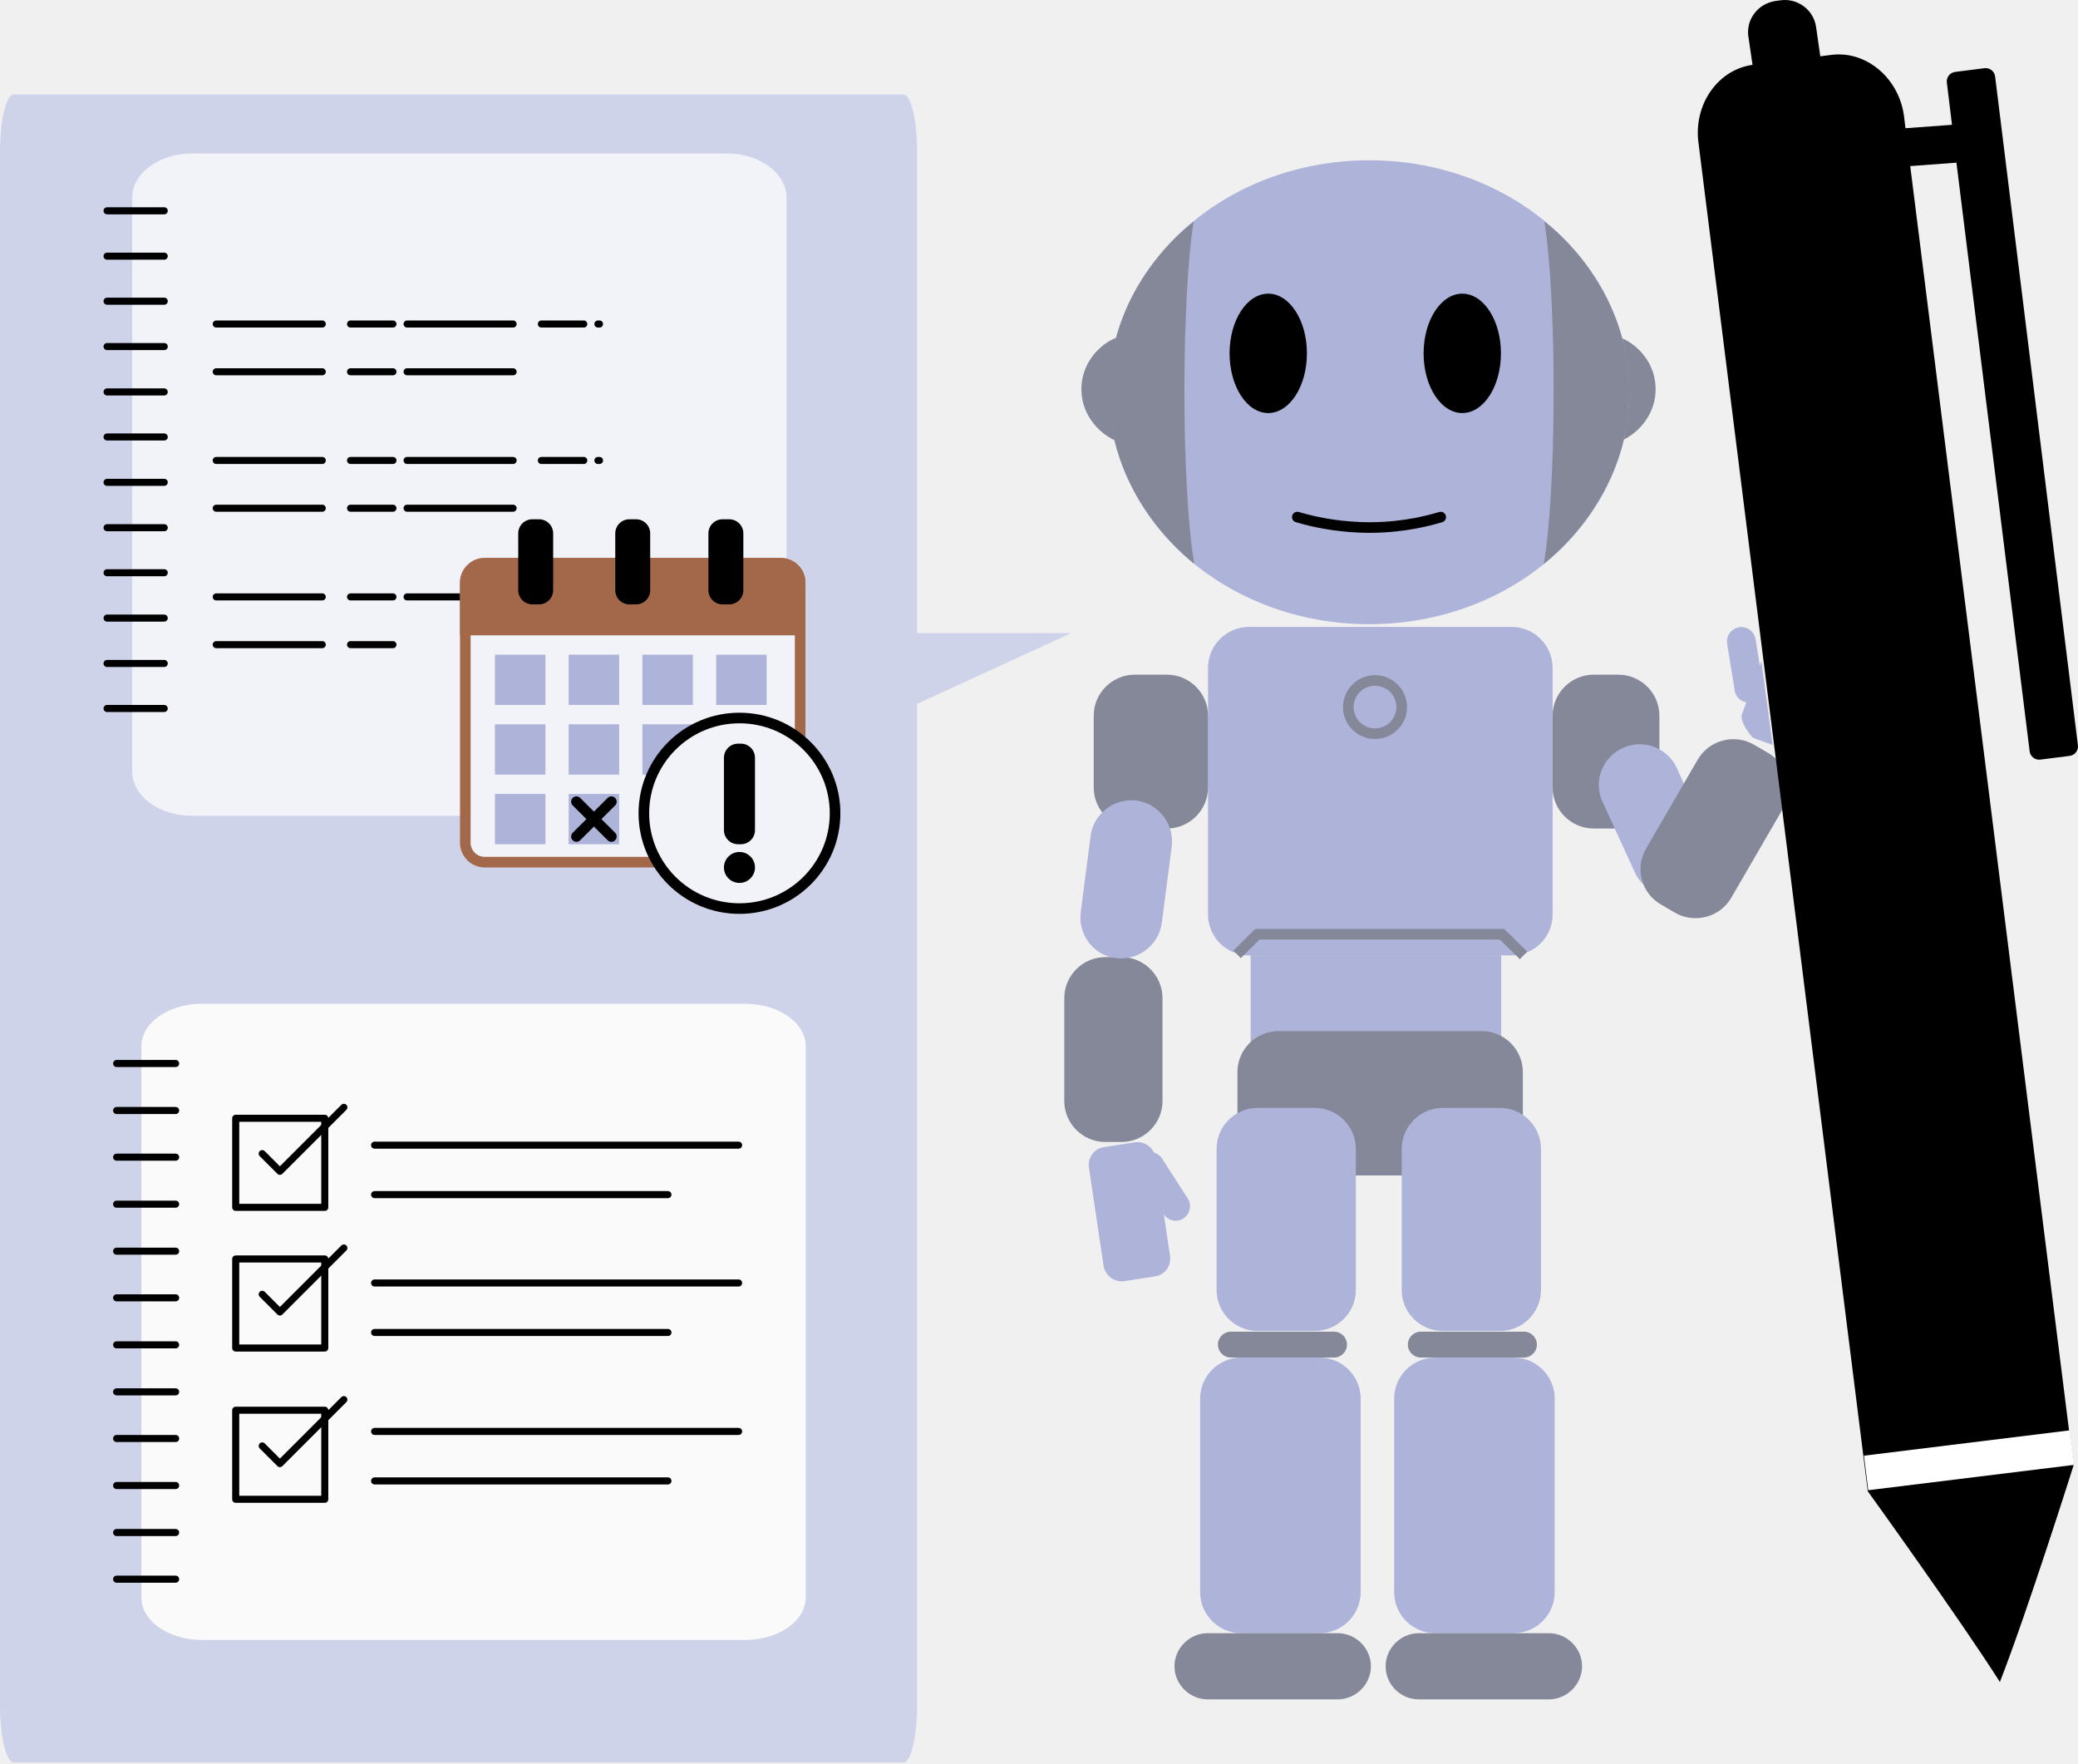
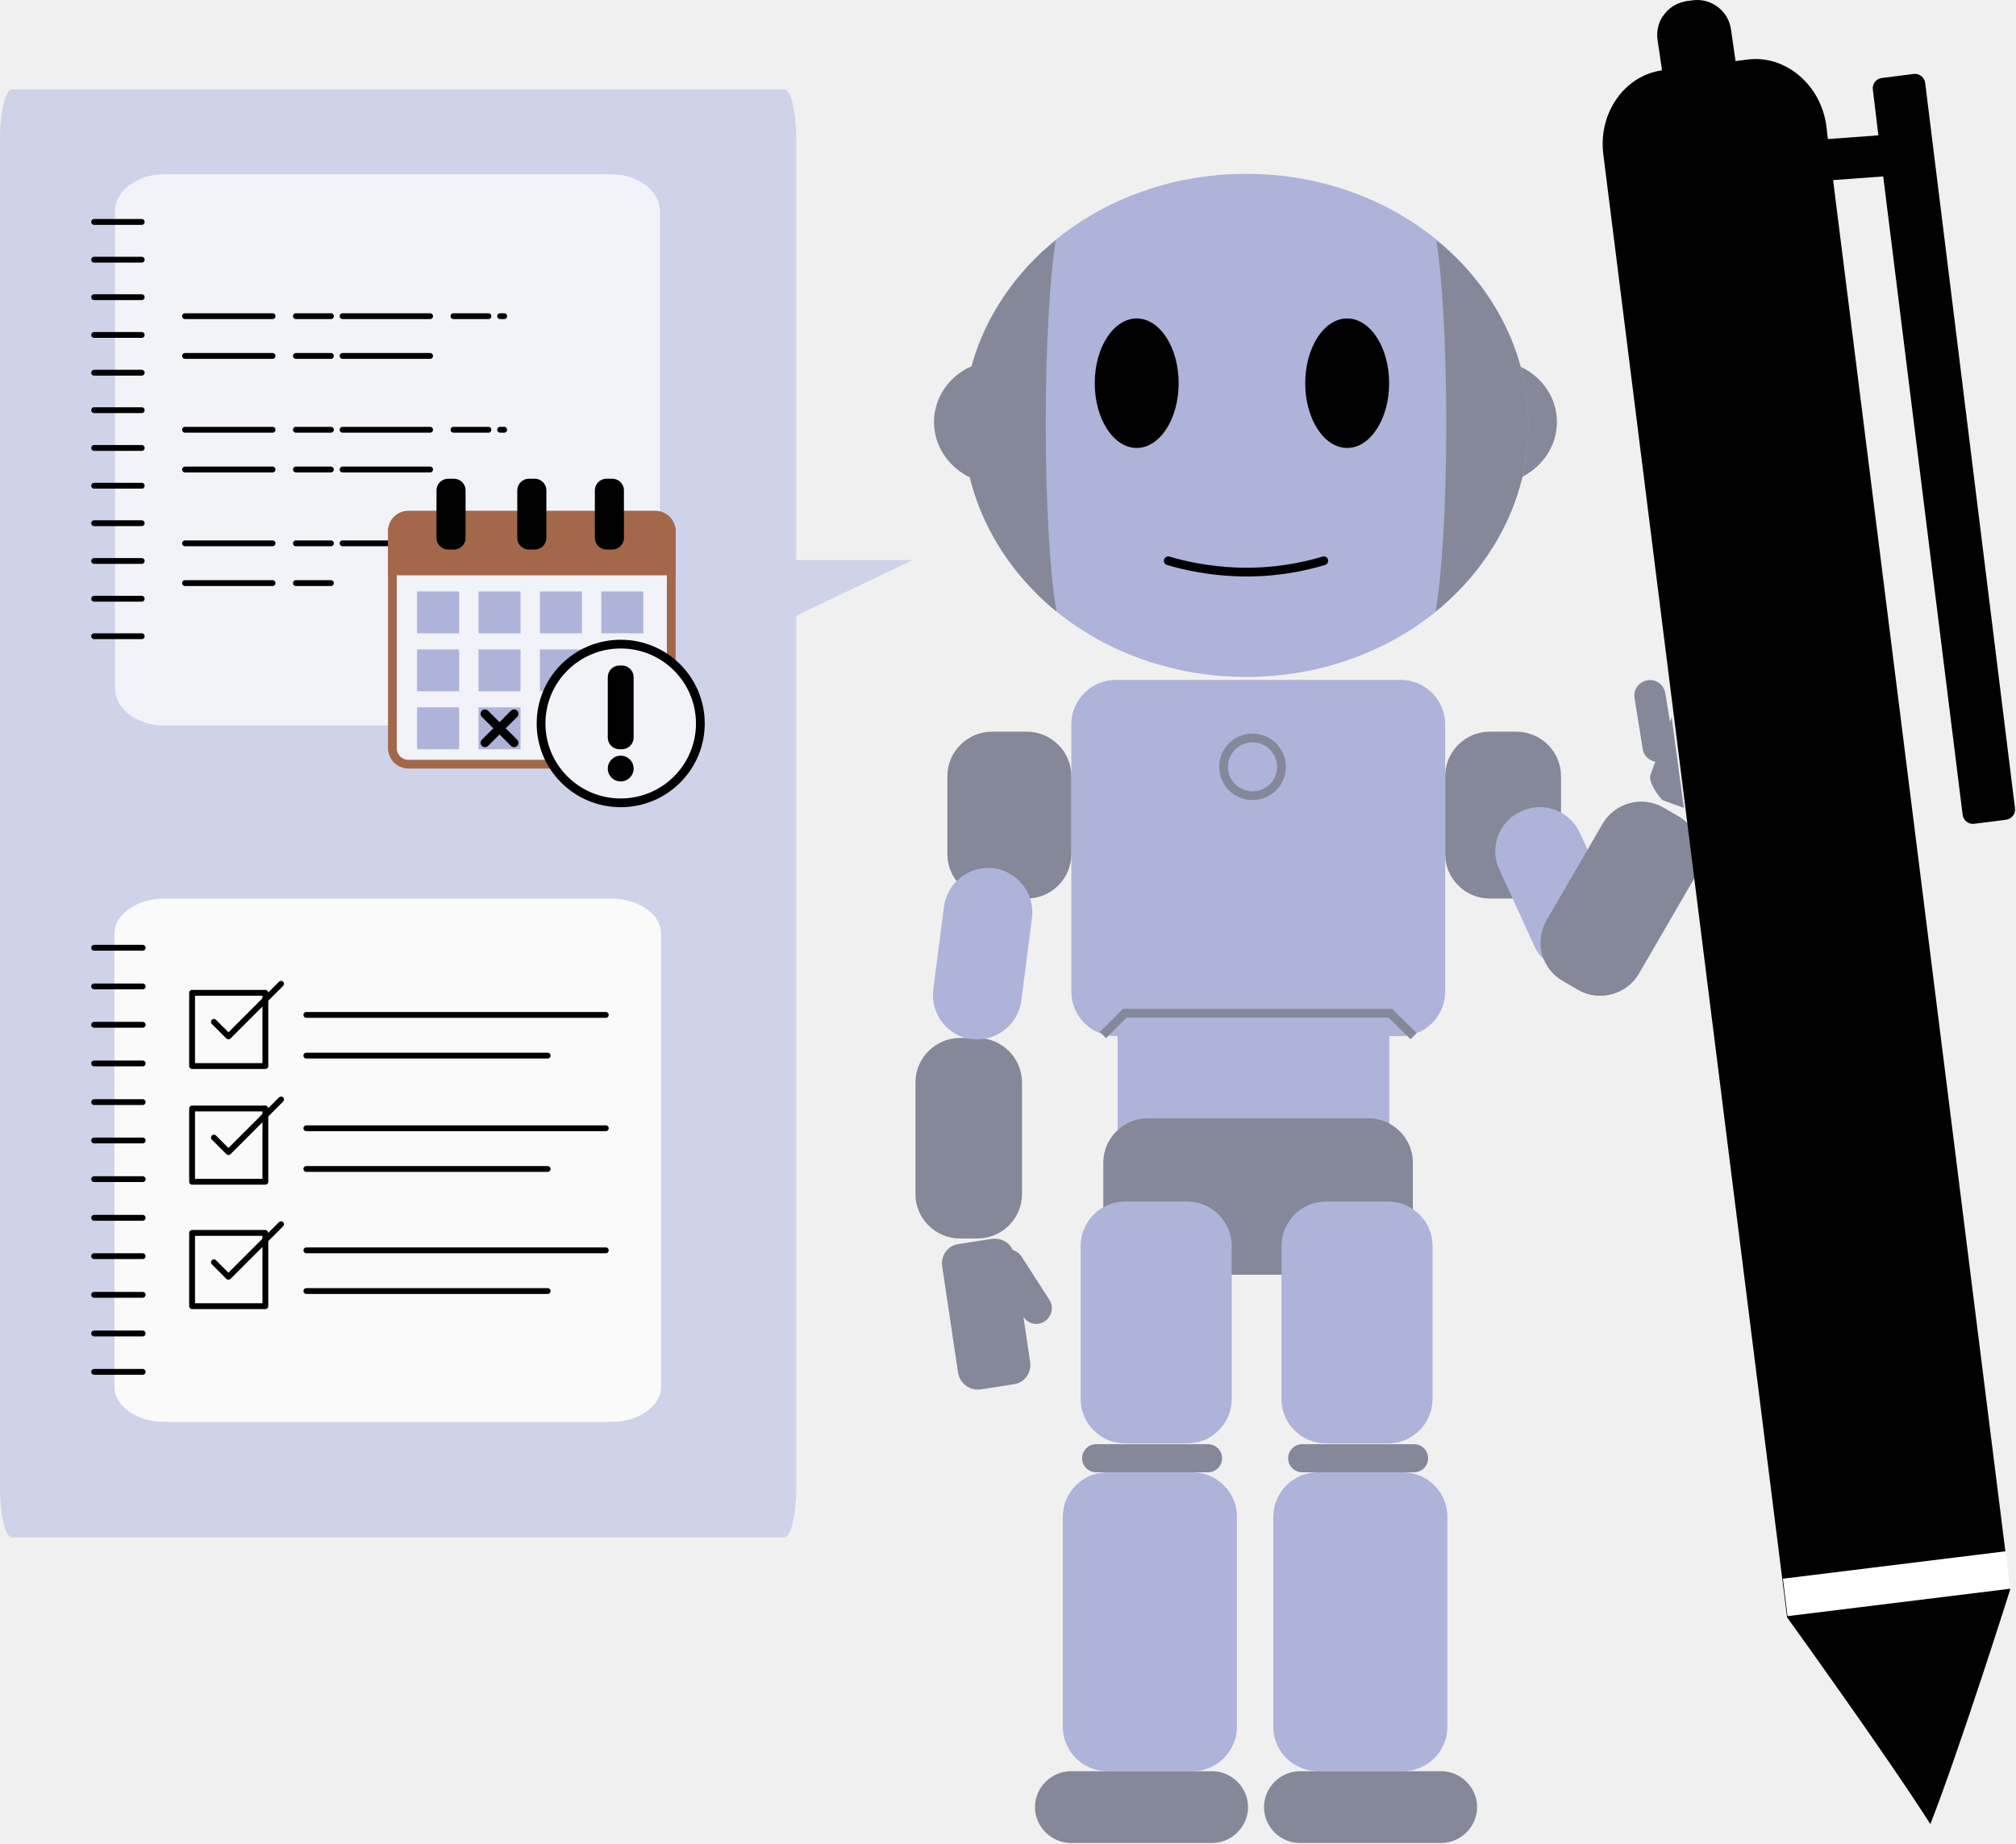
- <svg xmlns="http://www.w3.org/2000/svg" width="588" height="499" viewBox="0 0 588 499" fill="none">
-   <path d="M450.957 234.415H457.929C464.32 234.415 469.549 229.204 469.549 222.834V202.47C469.549 196.1 464.32 190.889 457.929 190.889H450.957C444.566 190.889 439.337 196.1 439.337 202.47V222.834C439.337 229.204 444.566 234.415 450.957 234.415Z" fill="#848899" />
-   <path d="M477.877 252.463C483.687 249.857 486.302 243.005 483.59 237.214L474.488 217.333C471.873 211.542 464.998 208.936 459.188 211.639C453.378 214.244 450.763 221.097 453.475 226.887L462.577 246.769C465.192 252.559 471.97 255.069 477.877 252.463Z" fill="#ADB3D9" />
-   <path d="M470.034 255.937L474.004 258.254C479.523 261.438 486.689 259.508 489.885 254.007L504.507 228.818C507.702 223.317 505.766 216.175 500.246 212.99L496.276 210.674C490.756 207.489 483.59 209.419 480.395 214.92L465.773 240.109C462.577 245.611 464.417 252.752 470.034 255.937Z" fill="#848899" />
-   <path d="M458.607 95.535L459.866 96.115C464.514 98.527 468.484 103.642 468.484 110.109C468.484 116.478 464.611 121.497 460.156 124.006L459.091 124.585" fill="#848899" />
-   <path d="M315.873 95.535L314.614 96.115C309.966 98.527 305.996 103.642 305.996 110.109C305.996 116.478 309.869 121.497 314.324 124.006L315.389 124.585" fill="#848899" />
-   <path d="M387.434 176.605C428.078 176.605 461.028 147.222 461.028 110.977C461.028 74.732 428.078 45.35 387.434 45.35C346.789 45.35 313.84 74.732 313.84 110.977C313.84 147.222 346.789 176.605 387.434 176.605Z" fill="#ADB3D9" />
-   <path d="M337.951 159.522C336.305 150.45 335.143 132.113 335.143 110.784C335.143 90.034 336.208 71.987 337.758 62.722C334.949 64.845 314.808 80.866 313.743 108.854C312.678 139.545 335.724 157.785 337.951 159.522Z" fill="#848899" />
-   <path d="M358.868 116.865C364.911 116.865 369.81 109.303 369.81 99.975C369.81 90.647 364.911 83.086 358.868 83.086C352.824 83.086 347.925 90.647 347.925 99.975C347.925 109.303 352.824 116.865 358.868 116.865Z" fill="black" />
-   <path d="M413.773 116.865C419.816 116.865 424.715 109.303 424.715 99.975C424.715 90.647 419.816 83.086 413.773 83.086C407.729 83.086 402.83 90.647 402.83 99.975C402.83 109.303 407.729 116.865 413.773 116.865Z" fill="black" />
-   <path d="M367.098 146.301C371.65 147.652 377.653 148.906 384.722 149.196C394.309 149.582 402.249 147.941 407.672 146.301" stroke="black" stroke-width="3" stroke-miterlimit="10" stroke-linecap="round" stroke-linejoin="round" />
-   <path d="M353.445 270.317H427.717C434.108 270.317 439.337 265.106 439.337 258.736V188.958C439.337 182.589 434.108 177.377 427.717 177.377H353.445C347.054 177.377 341.825 182.589 341.825 188.958V258.736C341.825 265.106 347.054 270.317 353.445 270.317Z" fill="#ADB3D9" />
-   <path d="M389.08 207.585C393.251 207.585 396.633 204.215 396.633 200.057C396.633 195.9 393.251 192.529 389.08 192.529C384.908 192.529 381.527 195.9 381.527 200.057C381.527 204.215 384.908 207.585 389.08 207.585Z" stroke="#848899" stroke-width="3" stroke-miterlimit="10" />
-   <path d="M431.106 270.317L425.005 264.334H355.769L350.056 270.028" stroke="#848899" stroke-width="3" stroke-miterlimit="10" />
-   <path d="M312.775 323.109H317.326C323.717 323.109 328.946 317.898 328.946 311.528V282.381C328.946 276.012 323.717 270.8 317.326 270.8H312.775C306.384 270.8 301.155 276.012 301.155 282.381V311.528C301.155 317.898 306.384 323.109 312.775 323.109Z" fill="#848899" />
-   <path d="M318.101 362.486L326.816 361.134C329.624 360.748 331.464 358.143 331.076 355.344L326.912 327.452C326.525 324.653 323.911 322.819 321.102 323.205L312.387 324.557C309.579 324.943 307.739 327.549 308.127 330.347L312.29 358.239C312.775 360.941 315.389 362.872 318.101 362.486Z" fill="#ADB3D9" />
-   <path d="M498.406 187.125L501.601 210.77C501.601 210.77 495.888 208.743 495.888 208.647C492.208 204.207 492.789 202.47 492.886 202.18C493.177 201.312 498.018 188.09 498.406 187.125Z" fill="#ADB3D9" />
-   <path d="M495.501 198.706C497.728 198.32 499.277 196.293 498.89 194.074L496.76 180.851C496.372 178.632 494.339 177.088 492.111 177.474C489.884 177.86 488.335 179.886 488.722 182.106L490.853 195.328C491.143 197.548 493.273 199.092 495.501 198.706Z" fill="#ADB3D9" />
-   <path d="M334.853 344.728C336.79 343.473 337.274 340.964 336.112 339.13L328.849 327.838C327.59 325.908 325.073 325.425 323.233 326.583C321.296 327.838 320.812 330.347 321.974 332.181L329.237 343.473C330.496 345.403 333.013 345.982 334.853 344.728Z" fill="#ADB3D9" />
-   <path d="M321.102 234.415H330.205C336.596 234.415 341.825 229.204 341.825 222.834V202.47C341.825 196.1 336.596 190.889 330.205 190.889H321.102C314.711 190.889 309.482 196.1 309.482 202.47V222.834C309.482 229.204 314.711 234.415 321.102 234.415Z" fill="#848899" />
-   <path d="M353.892 298.94L424.775 298.94L424.775 270.276L353.892 270.276L353.892 298.94Z" fill="#ADB3D9" />
-   <path d="M361.772 332.567H419.292C425.683 332.567 430.912 327.356 430.912 320.986V303.324C430.912 296.955 425.683 291.743 419.292 291.743H361.772C355.381 291.743 350.152 296.955 350.152 303.324V320.986C350.152 327.356 355.381 332.567 361.772 332.567Z" fill="#848899" />
-   <path d="M355.866 376.576H372.037C378.428 376.576 383.657 371.365 383.657 364.995V325.039C383.657 318.67 378.428 313.458 372.037 313.458H355.866C349.475 313.458 344.246 318.67 344.246 325.039V364.995C344.246 371.365 349.475 376.576 355.866 376.576Z" fill="#ADB3D9" />
-   <path d="M408.253 376.576H424.424C430.815 376.576 436.044 371.365 436.044 364.995V325.039C436.044 318.67 430.815 313.458 424.424 313.458H408.253C401.862 313.458 396.633 318.67 396.633 325.039V364.995C396.633 371.365 401.862 376.576 408.253 376.576Z" fill="#ADB3D9" />
-   <path d="M496.082 18.327L518.257 15.528C528.134 14.273 537.43 22.187 538.786 32.996L539.173 36.278L552.342 35.313L550.89 23.345C550.696 21.898 551.761 20.546 553.214 20.353L561.542 19.292C562.994 19.099 564.35 20.16 564.544 21.608L587.977 210.867C588.171 212.314 587.106 213.665 585.653 213.858L577.326 214.92C575.873 215.113 574.518 214.051 574.324 212.604L553.601 46.025L540.529 46.99L586.719 414.698C586.719 414.698 573.84 455.523 565.899 475.886C554.473 457.935 528.521 421.937 528.521 421.937L480.588 40.235C479.233 29.425 486.205 19.581 496.082 18.327Z" fill="black" />
-   <path d="M495.985 18.906C495.985 18.906 494.726 10.413 494.726 10.316C494.629 9.737 494.242 6.552 496.469 3.753C497.825 1.92 499.955 0.665 502.376 0.279L503.829 0.086C508.67 -0.59 513.222 2.788 513.899 7.71C513.899 7.807 515.158 16.396 515.158 16.493" fill="black" />
-   <path d="M585.584 404.701L527.439 411.86L528.65 421.63L586.795 414.472L585.584 404.701Z" fill="white" />
-   <path d="M406.123 462.085H428.298C434.689 462.085 439.918 456.874 439.918 450.504V395.686C439.918 389.316 434.689 384.104 428.298 384.104H406.123C399.732 384.104 394.503 389.316 394.503 395.686V450.504C394.503 456.874 399.732 462.085 406.123 462.085Z" fill="#ADB3D9" />
-   <path d="M351.218 462.085H373.393C379.784 462.085 385.013 456.874 385.013 450.504V395.686C385.013 389.316 379.784 384.104 373.393 384.104H351.218C344.827 384.104 339.598 389.316 339.598 395.686V450.504C339.598 456.874 344.827 462.085 351.218 462.085Z" fill="#ADB3D9" />
-   <path d="M401.475 480.809H438.272C443.404 480.809 447.665 476.562 447.665 471.447C447.665 466.332 443.404 462.085 438.272 462.085H401.475C396.343 462.085 392.082 466.332 392.082 471.447C392.082 476.562 396.246 480.809 401.475 480.809Z" fill="#848899" />
-   <path d="M341.728 480.809H378.525C383.658 480.809 387.918 476.562 387.918 471.447C387.918 466.332 383.658 462.085 378.525 462.085H341.728C336.596 462.085 332.335 466.332 332.335 471.447C332.335 476.562 336.596 480.809 341.728 480.809Z" fill="#848899" />
-   <path d="M402.056 384.104H431.203C433.237 384.104 434.883 382.463 434.883 380.437C434.883 378.41 433.237 376.769 431.203 376.769H402.056C400.022 376.769 398.376 378.41 398.376 380.437C398.376 382.463 400.022 384.104 402.056 384.104Z" fill="#848899" />
-   <path d="M348.313 384.104H377.46C379.493 384.104 381.14 382.463 381.14 380.437C381.14 378.41 379.493 376.769 377.46 376.769H348.313C346.279 376.769 344.633 378.41 344.633 380.437C344.633 382.463 346.279 384.104 348.313 384.104Z" fill="#848899" />
-   <path d="M436.819 159.522C438.466 150.45 439.628 132.113 439.628 110.784C439.628 90.034 438.562 71.987 437.013 62.722C439.821 64.845 459.963 80.866 461.028 108.854C462.093 139.545 439.143 157.785 436.819 159.522Z" fill="#848899" />
-   <path d="M315.777 271.089C322.071 271.861 327.881 267.422 328.752 261.149L331.56 239.434C332.335 233.161 327.881 227.37 321.587 226.501C315.292 225.729 309.482 230.169 308.611 236.442L305.803 258.157C305.028 264.527 309.482 270.317 315.777 271.089Z" fill="#ADB3D9" />
-   <path d="M255.637 498.674H196.576H3.879C1.746 498.674 0 491.403 0 482.441V42.967C0 34.005 1.746 26.734 3.879 26.734H255.637C257.77 26.734 259.516 34.005 259.516 42.967V482.441C259.516 491.403 257.77 498.674 255.637 498.674Z" fill="#CFD3E9" />
-   <path d="M259.419 179.125H303.091L259.419 199.199V179.125Z" fill="#CFD3E9" />
-   <path d="M205.726 230.819H54.263C44.998 230.819 37.418 225.197 37.418 218.326V55.916C37.418 49.044 44.998 43.422 54.263 43.422H205.726C214.991 43.422 222.571 49.044 222.571 55.916V218.326C222.571 225.197 214.991 230.819 205.726 230.819Z" fill="#F2F3F9" />
-   <path d="M46.469 59.644H30.298" stroke="black" stroke-width="2" stroke-miterlimit="10" stroke-linecap="round" stroke-linejoin="round" />
-   <path d="M46.469 72.48H30.298" stroke="black" stroke-width="2" stroke-miterlimit="10" stroke-linecap="round" stroke-linejoin="round" />
-   <path d="M46.469 85.219H30.298" stroke="black" stroke-width="2" stroke-miterlimit="10" stroke-linecap="round" stroke-linejoin="round" />
-   <path d="M46.469 98.055H30.298" stroke="black" stroke-width="2" stroke-miterlimit="10" stroke-linecap="round" stroke-linejoin="round" />
-   <path d="M46.469 110.891H30.298" stroke="black" stroke-width="2" stroke-miterlimit="10" stroke-linecap="round" stroke-linejoin="round" />
-   <path d="M46.469 123.631H30.298" stroke="black" stroke-width="2" stroke-miterlimit="10" stroke-linecap="round" stroke-linejoin="round" />
-   <path d="M46.469 136.467H30.298" stroke="black" stroke-width="2" stroke-miterlimit="10" stroke-linecap="round" stroke-linejoin="round" />
-   <path d="M46.469 149.303H30.298" stroke="black" stroke-width="2" stroke-miterlimit="10" stroke-linecap="round" stroke-linejoin="round" />
-   <path d="M46.469 162.042H30.298" stroke="black" stroke-width="2" stroke-miterlimit="10" stroke-linecap="round" stroke-linejoin="round" />
-   <path d="M46.469 174.878H30.298" stroke="black" stroke-width="2" stroke-miterlimit="10" stroke-linecap="round" stroke-linejoin="round" />
-   <path d="M46.469 187.714H30.298" stroke="black" stroke-width="2" stroke-miterlimit="10" stroke-linecap="round" stroke-linejoin="round" />
-   <path d="M46.469 200.454H30.298" stroke="black" stroke-width="2" stroke-miterlimit="10" stroke-linecap="round" stroke-linejoin="round" />
-   <path d="M61.188 91.674L169.642 91.674" stroke="black" stroke-width="2" stroke-miterlimit="10" stroke-linecap="round" stroke-linejoin="round" stroke-dasharray="30 8 12 4" />
-   <path d="M61.188 105.186L146.402 105.186" stroke="black" stroke-width="2" stroke-miterlimit="10" stroke-linecap="round" stroke-linejoin="round" stroke-dasharray="30 8 12 4" />
-   <path d="M61.188 143.79H146.402" stroke="black" stroke-width="2" stroke-miterlimit="10" stroke-linecap="round" stroke-linejoin="round" stroke-dasharray="30 8 12 4" />
-   <path d="M61.188 130.279L169.642 130.279" stroke="black" stroke-width="2" stroke-miterlimit="10" stroke-linecap="round" stroke-linejoin="round" stroke-dasharray="30 8 12 4" />
-   <path d="M61.188 182.395H114.447" stroke="black" stroke-width="2" stroke-miterlimit="10" stroke-linecap="round" stroke-linejoin="round" stroke-dasharray="30 8 12 4" />
-   <path d="M61.188 168.883L139.623 168.883" stroke="black" stroke-width="2" stroke-miterlimit="10" stroke-linecap="round" stroke-linejoin="round" stroke-dasharray="30 8 12 4" />
-   <path d="M137.168 159.364H220.912C223.95 159.364 226.412 161.827 226.412 164.864V210.952V238.431C226.412 241.469 223.95 243.931 220.912 243.931H187.277H137.168C134.13 243.931 131.668 241.469 131.668 238.431V164.864C131.668 161.827 134.13 159.364 137.168 159.364Z" fill="#F2F3F9" stroke="#A3684A" stroke-width="3" />
-   <path d="M130.168 164.864C130.168 160.998 133.302 157.864 137.168 157.864H220.912C224.778 157.864 227.912 160.998 227.912 164.864V179.756H130.168V164.864Z" fill="#A3684A" />
-   <rect x="146.642" y="146.918" width="9.884" height="24.081" rx="4" fill="black" />
-   <rect x="174.098" y="146.918" width="9.884" height="24.081" rx="4" fill="black" />
-   <rect x="200.456" y="146.918" width="9.884" height="24.081" rx="4" fill="black" />
-   <rect x="140.053" y="185.229" width="14.277" height="14.23" fill="#ADB3D9" />
-   <rect x="160.919" y="185.229" width="14.277" height="14.23" fill="#ADB3D9" />
-   <rect x="202.652" y="185.229" width="14.277" height="14.23" fill="#ADB3D9" />
-   <rect x="181.786" y="185.229" width="14.277" height="14.23" fill="#ADB3D9" />
-   <rect x="140.053" y="204.931" width="14.277" height="14.23" fill="#ADB3D9" />
-   <rect x="160.919" y="204.931" width="14.277" height="14.23" fill="#ADB3D9" />
-   <path d="M181.786 204.931H196.063V207.121V219.161H184.532H181.786V204.931Z" fill="#ADB3D9" />
-   <rect x="160.919" y="224.634" width="14.277" height="14.23" fill="#ADB3D9" />
-   <rect x="140.053" y="224.634" width="14.277" height="14.23" fill="#ADB3D9" />
-   <path d="M163.116 236.674L173 226.823" stroke="black" stroke-width="3" stroke-linecap="round" stroke-linejoin="round" />
-   <path d="M173 236.674L163.116 226.823" stroke="black" stroke-width="3" stroke-linecap="round" stroke-linejoin="round" />
-   <path d="M236.297 230.107C236.297 244.991 224.189 257.066 209.242 257.066C194.296 257.066 182.188 244.991 182.188 230.107C182.188 215.222 194.296 203.148 209.242 203.148C224.189 203.148 236.297 215.222 236.297 230.107Z" fill="#F2F3F9" stroke="black" stroke-width="3" />
-   <rect x="204.849" y="210.404" width="8.786" height="28.459" rx="4" fill="black" />
-   <ellipse cx="209.242" cy="245.431" rx="4.393" ry="4.378" fill="black" />
-   <path d="M210.896 464H57.104C47.697 464 40 458.6 40 452V296C40 289.4 47.697 284 57.104 284H210.896C220.303 284 228 289.4 228 296V452C228 458.6 220.303 464 210.896 464Z" fill="#FAFAFA" />
-   <path d="M49.7 300.9H33" stroke="black" stroke-width="2" stroke-miterlimit="10" stroke-linecap="round" stroke-linejoin="round" />
-   <path d="M49.7 314.2H33" stroke="black" stroke-width="2" stroke-miterlimit="10" stroke-linecap="round" stroke-linejoin="round" />
-   <path d="M49.7 327.4H33" stroke="black" stroke-width="2" stroke-miterlimit="10" stroke-linecap="round" stroke-linejoin="round" />
-   <path d="M49.7 340.7H33" stroke="black" stroke-width="2" stroke-miterlimit="10" stroke-linecap="round" stroke-linejoin="round" />
-   <path d="M49.7 354H33" stroke="black" stroke-width="2" stroke-miterlimit="10" stroke-linecap="round" stroke-linejoin="round" />
-   <path d="M49.7 367.2H33" stroke="black" stroke-width="2" stroke-miterlimit="10" stroke-linecap="round" stroke-linejoin="round" />
-   <path d="M49.7 380.5H33" stroke="black" stroke-width="2" stroke-miterlimit="10" stroke-linecap="round" stroke-linejoin="round" />
-   <path d="M49.7 393.8H33" stroke="black" stroke-width="2" stroke-miterlimit="10" stroke-linecap="round" stroke-linejoin="round" />
-   <path d="M49.7 407H33" stroke="black" stroke-width="2" stroke-miterlimit="10" stroke-linecap="round" stroke-linejoin="round" />
-   <path d="M49.7 420.3H33" stroke="black" stroke-width="2" stroke-miterlimit="10" stroke-linecap="round" stroke-linejoin="round" />
-   <path d="M49.7 433.6H33" stroke="black" stroke-width="2" stroke-miterlimit="10" stroke-linecap="round" stroke-linejoin="round" />
-   <path d="M49.7 446.8H33" stroke="black" stroke-width="2" stroke-miterlimit="10" stroke-linecap="round" stroke-linejoin="round" />
-   <path d="M91.9 316.4H66.7V341.6H91.9V316.4Z" stroke="black" stroke-width="2" stroke-miterlimit="10" stroke-linecap="round" stroke-linejoin="round" />
-   <path d="M74.2 326.4L79.2 331.4L97.3 313.3" stroke="black" stroke-width="2" stroke-miterlimit="10" stroke-linecap="round" stroke-linejoin="round" />
-   <path d="M106 324H209" stroke="black" stroke-width="2" stroke-miterlimit="10" stroke-linecap="round" stroke-linejoin="round" />
-   <path d="M106 338H189" stroke="black" stroke-width="2" stroke-miterlimit="10" stroke-linecap="round" stroke-linejoin="round" />
-   <path d="M91.9 356.2H66.7V381.4H91.9V356.2Z" stroke="black" stroke-width="2" stroke-miterlimit="10" stroke-linecap="round" stroke-linejoin="round" />
-   <path d="M74.2 366.2L79.2 371.2L97.3 353.1" stroke="black" stroke-width="2" stroke-miterlimit="10" stroke-linecap="round" stroke-linejoin="round" />
-   <path d="M91.9 399H66.7V424.2H91.9V399Z" stroke="black" stroke-width="2" stroke-miterlimit="10" stroke-linecap="round" stroke-linejoin="round" />
-   <path d="M74.2 409.1L79.2 414.1L97.3 396" stroke="black" stroke-width="2" stroke-miterlimit="10" stroke-linecap="round" stroke-linejoin="round" />
-   <path d="M106 363H209" stroke="black" stroke-width="2" stroke-miterlimit="10" stroke-linecap="round" stroke-linejoin="round" />
-   <path d="M106 377H189" stroke="black" stroke-width="2" stroke-miterlimit="10" stroke-linecap="round" stroke-linejoin="round" />
-   <path d="M106 405H209" stroke="black" stroke-width="2" stroke-miterlimit="10" stroke-linecap="round" stroke-linejoin="round" />
-   <path d="M106 419H189" stroke="black" stroke-width="2" stroke-miterlimit="10" stroke-linecap="round" stroke-linejoin="round" />
+ <svg xmlns="http://www.w3.org/2000/svg" width="691" height="632" viewBox="0 0 691 632" fill="none">
+   <path d="M510.614 308.018H519.775C528.173 308.018 535.044 301.17 535.044 292.8V266.043C535.044 257.673 528.173 250.825 519.775 250.825H510.614C502.217 250.825 495.346 257.673 495.346 266.043V292.8C495.346 301.17 502.217 308.018 510.614 308.018Z" fill="#848899" />
+   <path d="M545.987 331.732C553.622 328.308 557.057 319.305 553.494 311.696L541.534 285.572C538.099 277.963 529.065 274.539 521.43 278.09C513.796 281.514 510.36 290.518 513.923 298.127L525.884 324.25C529.319 331.859 538.226 335.156 545.987 331.732Z" fill="#ADB3D9" />
+   <path d="M535.681 336.298L540.898 339.341C548.151 343.526 557.566 340.99 561.765 333.762L580.978 300.663C585.177 293.435 582.632 284.05 575.38 279.865L570.163 276.822C562.91 272.637 553.495 275.173 549.296 282.402L530.083 315.5C525.884 322.729 528.301 332.113 535.681 336.298Z" fill="#848899" />
+   <path d="M520.667 125.532L522.321 126.293C528.428 129.463 533.645 136.185 533.645 144.681C533.645 153.051 528.555 159.645 522.702 162.942L521.303 163.703" fill="#848899" />
+   <path d="M333.116 125.532L331.462 126.293C325.355 129.463 320.138 136.185 320.138 144.681C320.138 153.051 325.228 159.645 331.081 162.942L332.48 163.703" fill="#848899" />
+   <path d="M427.146 232.056C480.553 232.056 523.848 193.448 523.848 145.823C523.848 98.197 480.553 59.589 427.146 59.589C373.74 59.589 330.445 98.197 330.445 145.823C330.445 193.448 373.74 232.056 427.146 232.056Z" fill="#ADB3D9" />
+   <path d="M362.127 209.61C359.964 197.689 358.437 173.595 358.437 145.569C358.437 118.304 359.836 94.59 361.872 82.415C358.182 85.205 331.717 106.256 330.317 143.033C328.917 183.359 359.2 207.327 362.127 209.61Z" fill="#848899" />
+   <path d="M389.611 153.558C397.552 153.558 403.989 143.622 403.989 131.366C403.989 119.109 397.552 109.173 389.611 109.173C381.67 109.173 375.233 119.109 375.233 131.366C375.233 143.622 381.67 153.558 389.611 153.558Z" fill="black" />
+   <path d="M461.755 153.558C469.696 153.558 476.133 143.622 476.133 131.366C476.133 119.109 469.696 109.173 461.755 109.173C453.814 109.173 447.377 119.109 447.377 131.366C447.377 143.622 453.814 153.558 461.755 153.558Z" fill="black" />
+   <path d="M400.426 192.237C406.406 194.012 414.295 195.661 423.584 196.041C436.18 196.548 446.614 194.393 453.739 192.237" stroke="black" stroke-width="3" stroke-miterlimit="10" stroke-linecap="round" stroke-linejoin="round" />
+   <path d="M382.484 355.193H480.077C488.474 355.193 495.345 348.345 495.345 339.975V248.289C495.345 239.919 488.474 233.071 480.077 233.071H382.484C374.087 233.071 367.216 239.919 367.216 248.289V339.975C367.216 348.345 374.087 355.193 382.484 355.193Z" fill="#ADB3D9" />
+   <path d="M429.308 272.764C434.79 272.764 439.233 268.335 439.233 262.872C439.233 257.409 434.79 252.981 429.308 252.981C423.827 252.981 419.384 257.409 419.384 262.872C419.384 268.335 423.827 272.764 429.308 272.764Z" stroke="#848899" stroke-width="3" stroke-miterlimit="10" />
+   <path d="M484.531 355.193L476.515 347.331H385.539L378.032 354.813" stroke="#848899" stroke-width="3" stroke-miterlimit="10" />
+   <path d="M329.045 424.561H335.025C343.423 424.561 350.294 417.713 350.294 409.343V371.045C350.294 362.675 343.423 355.827 335.025 355.827H329.045C320.647 355.827 313.776 362.675 313.776 371.045V409.343C313.776 417.713 320.647 424.561 329.045 424.561Z" fill="#848899" />
+   <path d="M336.044 476.301L347.495 474.525C351.185 474.018 353.603 470.594 353.094 466.916L347.622 430.267C347.114 426.589 343.678 424.18 339.988 424.687L328.537 426.463C324.847 426.97 322.429 430.394 322.938 434.071L328.409 470.721C329.046 474.272 332.481 476.808 336.044 476.301Z" fill="#848899" />
+   <path d="M572.961 245.879L577.16 276.949C577.16 276.949 569.652 274.286 569.652 274.159C564.817 268.325 565.581 266.043 565.708 265.662C566.09 264.521 572.452 247.147 572.961 245.879Z" fill="#848899" />
+   <path d="M569.144 261.097C572.071 260.589 574.107 257.926 573.598 255.01L570.799 237.636C570.29 234.719 567.618 232.69 564.691 233.198C561.765 233.705 559.729 236.368 560.238 239.285L563.037 256.658C563.419 259.575 566.218 261.604 569.144 261.097Z" fill="#848899" />
+   <path d="M358.055 452.967C360.599 451.318 361.236 448.021 359.709 445.612L350.166 430.774C348.512 428.238 345.203 427.604 342.786 429.126C340.241 430.774 339.605 434.072 341.132 436.481L350.675 451.318C352.329 453.855 355.637 454.615 358.055 452.967Z" fill="#848899" />
+   <path d="M339.987 308.018H351.948C360.346 308.018 367.217 301.17 367.217 292.8V266.043C367.217 257.673 360.346 250.825 351.948 250.825H339.987C331.59 250.825 324.719 257.673 324.719 266.043V292.8C324.719 301.17 331.59 308.018 339.987 308.018Z" fill="#848899" />
+   <path d="M383.072 392.802L476.21 392.802L476.21 355.138L383.072 355.138L383.072 392.802Z" fill="#ADB3D9" />
+   <path d="M393.427 436.988H469.007C477.405 436.988 484.276 430.14 484.276 421.77V398.563C484.276 390.194 477.405 383.346 469.007 383.346H393.427C385.03 383.346 378.159 390.194 378.159 398.563V421.77C378.159 430.14 385.03 436.988 393.427 436.988Z" fill="#848899" />
+   <path d="M385.666 494.816H406.915C415.313 494.816 422.184 487.968 422.184 479.598V427.097C422.184 418.727 415.313 411.879 406.915 411.879H385.666C377.268 411.879 370.397 418.727 370.397 427.097V479.598C370.397 487.968 377.268 494.816 385.666 494.816Z" fill="#ADB3D9" />
+   <path d="M454.502 494.816H475.75C484.148 494.816 491.019 487.968 491.019 479.598V427.097C491.019 418.727 484.148 411.879 475.75 411.879H454.502C446.104 411.879 439.233 418.727 439.233 427.097V479.598C439.233 487.968 446.104 494.816 454.502 494.816Z" fill="#ADB3D9" />
+   <path d="M569.908 24.081L599.046 20.404C612.024 18.755 624.239 29.154 626.02 43.357L626.529 47.669L643.833 46.4L641.925 30.675C641.67 28.773 643.07 26.998 644.979 26.744L655.921 25.349C657.83 25.096 659.611 26.491 659.866 28.393L690.657 277.076C690.912 278.978 689.512 280.753 687.604 281.007L676.661 282.402C674.753 282.656 672.971 281.261 672.717 279.358L645.488 60.477L628.31 61.745L689.003 544.908C689.003 544.908 672.08 598.55 661.647 625.308C646.633 601.72 612.533 554.419 612.533 554.419L549.55 52.868C547.768 38.665 556.929 25.73 569.908 24.081Z" fill="black" />
+   <path d="M569.781 24.842C569.781 24.842 568.127 13.682 568.127 13.555C568 12.794 567.491 8.61 570.417 4.932C572.199 2.522 574.998 0.874 578.179 0.367L580.087 0.113C586.449 -0.775 592.43 3.664 593.32 10.131C593.32 10.258 594.974 21.545 594.974 21.671" fill="black" />
+   <path d="M687.512 531.771L611.11 541.178L612.701 554.016L689.104 544.609L687.512 531.771Z" fill="white" />
+   <path d="M451.703 607.173H480.84C489.238 607.173 496.109 600.325 496.109 591.955V519.925C496.109 511.555 489.238 504.707 480.84 504.707H451.703C443.305 504.707 436.434 511.555 436.434 519.925V591.955C436.434 600.325 443.305 607.173 451.703 607.173Z" fill="#ADB3D9" />
+   <path d="M379.559 607.173H408.696C417.094 607.173 423.965 600.325 423.965 591.955V519.925C423.965 511.555 417.094 504.707 408.696 504.707H379.559C371.161 504.707 364.29 511.555 364.29 519.925V591.955C364.29 600.325 371.161 607.173 379.559 607.173Z" fill="#ADB3D9" />
+   <path d="M445.596 631.775H493.947C500.691 631.775 506.289 626.195 506.289 619.474C506.289 612.753 500.691 607.173 493.947 607.173H445.596C438.853 607.173 433.254 612.753 433.254 619.474C433.254 626.195 438.725 631.775 445.596 631.775Z" fill="#848899" />
+   <path d="M367.09 631.775H415.44C422.184 631.775 427.783 626.195 427.783 619.474C427.783 612.753 422.184 607.173 415.44 607.173H367.09C360.346 607.173 354.748 612.753 354.748 619.474C354.748 626.195 360.346 631.775 367.09 631.775Z" fill="#848899" />
+   <path d="M446.36 504.707H484.658C487.33 504.707 489.494 502.551 489.494 499.888C489.494 497.225 487.33 495.069 484.658 495.069H446.36C443.688 495.069 441.524 497.225 441.524 499.888C441.524 502.551 443.688 504.707 446.36 504.707Z" fill="#848899" />
+   <path d="M375.742 504.707H414.041C416.713 504.707 418.876 502.551 418.876 499.888C418.876 497.225 416.713 495.069 414.041 495.069H375.742C373.07 495.069 370.907 497.225 370.907 499.888C370.907 502.551 373.07 504.707 375.742 504.707Z" fill="#848899" />
+   <path d="M492.038 209.61C494.201 197.689 495.728 173.595 495.728 145.569C495.728 118.304 494.328 94.59 492.292 82.415C495.982 85.205 522.448 106.256 523.847 143.033C525.247 183.359 495.091 207.327 492.038 209.61Z" fill="#848899" />
+   <path d="M332.99 356.208C341.26 357.222 348.895 351.389 350.04 343.146L353.729 314.613C354.747 306.37 348.895 298.761 340.624 297.619C332.353 296.605 324.719 302.438 323.574 310.681L319.884 339.215C318.866 347.584 324.719 355.193 332.99 356.208Z" fill="#ADB3D9" />
+   <path d="M268.852 527.005H206.739H4.08C1.836 527.005 0 519.359 0 509.933V47.74C0 38.315 1.836 30.668 4.08 30.668H268.852C271.096 30.668 272.932 38.315 272.932 47.74V509.933C272.932 519.359 271.096 527.005 268.852 527.005Z" fill="#CFD3E9" />
+   <path d="M272.856 191.987H312.828L272.856 211.105V191.987Z" fill="#CFD3E9" />
+   <path d="M209.204 248.726H56.436C47.091 248.726 39.446 243.056 39.446 236.125V72.315C39.446 65.385 47.091 59.715 56.436 59.715H209.204C218.548 59.715 226.194 65.385 226.194 72.315V236.125C226.194 243.056 218.548 248.726 209.204 248.726Z" fill="#F2F3F9" />
+   <path d="M48.575 76.076H32.265" stroke="black" stroke-width="2" stroke-miterlimit="10" stroke-linecap="round" stroke-linejoin="round" />
+   <path d="M48.575 89.022H32.265" stroke="black" stroke-width="2" stroke-miterlimit="10" stroke-linecap="round" stroke-linejoin="round" />
+   <path d="M48.575 101.872H32.265" stroke="black" stroke-width="2" stroke-miterlimit="10" stroke-linecap="round" stroke-linejoin="round" />
+   <path d="M48.575 114.818H32.265" stroke="black" stroke-width="2" stroke-miterlimit="10" stroke-linecap="round" stroke-linejoin="round" />
+   <path d="M48.575 127.765H32.265" stroke="black" stroke-width="2" stroke-miterlimit="10" stroke-linecap="round" stroke-linejoin="round" />
+   <path d="M48.575 140.614H32.265" stroke="black" stroke-width="2" stroke-miterlimit="10" stroke-linecap="round" stroke-linejoin="round" />
+   <path d="M48.575 153.561H32.265" stroke="black" stroke-width="2" stroke-miterlimit="10" stroke-linecap="round" stroke-linejoin="round" />
+   <path d="M48.575 166.507H32.265" stroke="black" stroke-width="2" stroke-miterlimit="10" stroke-linecap="round" stroke-linejoin="round" />
+   <path d="M48.575 179.357H32.265" stroke="black" stroke-width="2" stroke-miterlimit="10" stroke-linecap="round" stroke-linejoin="round" />
+   <path d="M48.575 192.303H32.265" stroke="black" stroke-width="2" stroke-miterlimit="10" stroke-linecap="round" stroke-linejoin="round" />
+   <path d="M48.575 205.25H32.265" stroke="black" stroke-width="2" stroke-miterlimit="10" stroke-linecap="round" stroke-linejoin="round" />
+   <path d="M48.575 218.099H32.265" stroke="black" stroke-width="2" stroke-miterlimit="10" stroke-linecap="round" stroke-linejoin="round" />
+   <path d="M63.421 108.382L172.81 108.382" stroke="black" stroke-width="2" stroke-miterlimit="10" stroke-linecap="round" stroke-linejoin="round" stroke-dasharray="30 8 12 4" />
+   <path d="M63.421 122.01L149.369 122.01" stroke="black" stroke-width="2" stroke-miterlimit="10" stroke-linecap="round" stroke-linejoin="round" stroke-dasharray="30 8 12 4" />
+   <path d="M63.421 160.947H149.369" stroke="black" stroke-width="2" stroke-miterlimit="10" stroke-linecap="round" stroke-linejoin="round" stroke-dasharray="30 8 12 4" />
+   <path d="M63.421 147.319L172.81 147.319" stroke="black" stroke-width="2" stroke-miterlimit="10" stroke-linecap="round" stroke-linejoin="round" stroke-dasharray="30 8 12 4" />
+   <path d="M63.421 199.884H117.139" stroke="black" stroke-width="2" stroke-miterlimit="10" stroke-linecap="round" stroke-linejoin="round" stroke-dasharray="30 8 12 4" />
+   <path d="M63.421 186.256L142.532 186.256" stroke="black" stroke-width="2" stroke-miterlimit="10" stroke-linecap="round" stroke-linejoin="round" stroke-dasharray="30 8 12 4" />
+   <path d="M139.995 176.642H224.581C227.619 176.642 230.081 179.105 230.081 182.142V228.687V256.464C230.081 259.501 227.619 261.964 224.581 261.964H190.596H139.995C136.958 261.964 134.495 259.501 134.495 256.464V182.142C134.495 179.105 136.958 176.642 139.995 176.642Z" fill="#F2F3F9" stroke="#A3684A" stroke-width="3" />
+   <path d="M132.995 182.142C132.995 178.276 136.129 175.142 139.995 175.142H224.581C228.447 175.142 231.581 178.276 231.581 182.142V197.223H132.995V182.142Z" fill="#A3684A" />
+   <rect x="149.611" y="164.102" width="9.969" height="24.288" rx="4" fill="black" />
+   <rect x="177.303" y="164.102" width="9.969" height="24.288" rx="4" fill="black" />
+   <rect x="203.89" y="164.102" width="9.969" height="24.288" rx="4" fill="black" />
+   <rect x="142.965" y="202.743" width="14.4" height="14.352" fill="#ADB3D9" />
+   <rect x="164.011" y="202.743" width="14.4" height="14.352" fill="#ADB3D9" />
+   <rect x="206.104" y="202.743" width="14.4" height="14.352" fill="#ADB3D9" />
+   <rect x="185.058" y="202.743" width="14.4" height="14.352" fill="#ADB3D9" />
+   <rect x="142.965" y="222.615" width="14.4" height="14.352" fill="#ADB3D9" />
+   <rect x="164.011" y="222.615" width="14.4" height="14.352" fill="#ADB3D9" />
+   <path d="M185.058 222.615H199.458V224.823V236.967H187.827H185.058V222.615Z" fill="#ADB3D9" />
+   <rect x="164.011" y="242.487" width="14.4" height="14.352" fill="#ADB3D9" />
+   <rect x="142.965" y="242.487" width="14.4" height="14.352" fill="#ADB3D9" />
+   <path d="M166.227 254.631L176.196 244.695" stroke="black" stroke-width="3" stroke-linecap="round" stroke-linejoin="round" />
+   <path d="M176.196 254.631L166.227 244.695" stroke="black" stroke-width="3" stroke-linecap="round" stroke-linejoin="round" />
+   <path d="M240.05 248.007C240.05 263.027 227.832 275.212 212.75 275.212C197.667 275.212 185.449 263.027 185.449 248.007C185.449 232.988 197.667 220.803 212.75 220.803C227.832 220.803 240.05 232.988 240.05 248.007Z" fill="#F2F3F9" stroke="black" stroke-width="3" />
+   <rect x="208.319" y="228.135" width="8.862" height="28.704" rx="4" fill="black" />
+   <ellipse cx="212.75" cy="263.463" rx="4.431" ry="4.416" fill="black" />
+   <path d="M209.531 487.415H56.283C46.909 487.415 39.239 482.034 39.239 475.457V320.009C39.239 313.433 46.909 308.052 56.283 308.052H209.531C218.904 308.052 226.574 313.433 226.574 320.009V475.457C226.574 482.034 218.904 487.415 209.531 487.415Z" fill="#FAFAFA" />
+   <path d="M48.906 324.892H32.265" stroke="black" stroke-width="2" stroke-miterlimit="10" stroke-linecap="round" stroke-linejoin="round" />
+   <path d="M48.906 338.145H32.265" stroke="black" stroke-width="2" stroke-miterlimit="10" stroke-linecap="round" stroke-linejoin="round" />
+   <path d="M48.906 351.298H32.265" stroke="black" stroke-width="2" stroke-miterlimit="10" stroke-linecap="round" stroke-linejoin="round" />
+   <path d="M48.906 364.551H32.265" stroke="black" stroke-width="2" stroke-miterlimit="10" stroke-linecap="round" stroke-linejoin="round" />
+   <path d="M48.906 377.804H32.265" stroke="black" stroke-width="2" stroke-miterlimit="10" stroke-linecap="round" stroke-linejoin="round" />
+   <path d="M48.906 390.957H32.265" stroke="black" stroke-width="2" stroke-miterlimit="10" stroke-linecap="round" stroke-linejoin="round" />
+   <path d="M48.906 404.21H32.265" stroke="black" stroke-width="2" stroke-miterlimit="10" stroke-linecap="round" stroke-linejoin="round" />
+   <path d="M48.906 417.463H32.265" stroke="black" stroke-width="2" stroke-miterlimit="10" stroke-linecap="round" stroke-linejoin="round" />
+   <path d="M48.906 430.616H32.265" stroke="black" stroke-width="2" stroke-miterlimit="10" stroke-linecap="round" stroke-linejoin="round" />
+   <path d="M48.906 443.869H32.265" stroke="black" stroke-width="2" stroke-miterlimit="10" stroke-linecap="round" stroke-linejoin="round" />
+   <path d="M48.906 457.122H32.265" stroke="black" stroke-width="2" stroke-miterlimit="10" stroke-linecap="round" stroke-linejoin="round" />
+   <path d="M48.906 470.276H32.265" stroke="black" stroke-width="2" stroke-miterlimit="10" stroke-linecap="round" stroke-linejoin="round" />
+   <path d="M90.955 340.337H65.844V365.448H90.955V340.337Z" stroke="black" stroke-width="2" stroke-miterlimit="10" stroke-linecap="round" stroke-linejoin="round" />
+   <path d="M73.318 350.302L78.301 355.284L96.337 337.248" stroke="black" stroke-width="2" stroke-miterlimit="10" stroke-linecap="round" stroke-linejoin="round" />
+   <path d="M105.005 347.91H207.64" stroke="black" stroke-width="2" stroke-miterlimit="10" stroke-linecap="round" stroke-linejoin="round" />
+   <path d="M105.005 361.861H187.711" stroke="black" stroke-width="2" stroke-miterlimit="10" stroke-linecap="round" stroke-linejoin="round" />
+   <path d="M90.955 379.996H65.844V405.107H90.955V379.996Z" stroke="black" stroke-width="2" stroke-miterlimit="10" stroke-linecap="round" stroke-linejoin="round" />
+   <path d="M73.318 389.961L78.301 394.943L96.337 376.907" stroke="black" stroke-width="2" stroke-miterlimit="10" stroke-linecap="round" stroke-linejoin="round" />
+   <path d="M90.955 422.645H65.844V447.756H90.955V422.645Z" stroke="black" stroke-width="2" stroke-miterlimit="10" stroke-linecap="round" stroke-linejoin="round" />
+   <path d="M73.318 432.709L78.301 437.691L96.337 419.656" stroke="black" stroke-width="2" stroke-miterlimit="10" stroke-linecap="round" stroke-linejoin="round" />
+   <path d="M105.005 386.772H207.64" stroke="black" stroke-width="2" stroke-miterlimit="10" stroke-linecap="round" stroke-linejoin="round" />
+   <path d="M105.005 400.723H187.711" stroke="black" stroke-width="2" stroke-miterlimit="10" stroke-linecap="round" stroke-linejoin="round" />
+   <path d="M105.005 428.624H207.64" stroke="black" stroke-width="2" stroke-miterlimit="10" stroke-linecap="round" stroke-linejoin="round" />
+   <path d="M105.005 442.574H187.711" stroke="black" stroke-width="2" stroke-miterlimit="10" stroke-linecap="round" stroke-linejoin="round" />
</svg>
